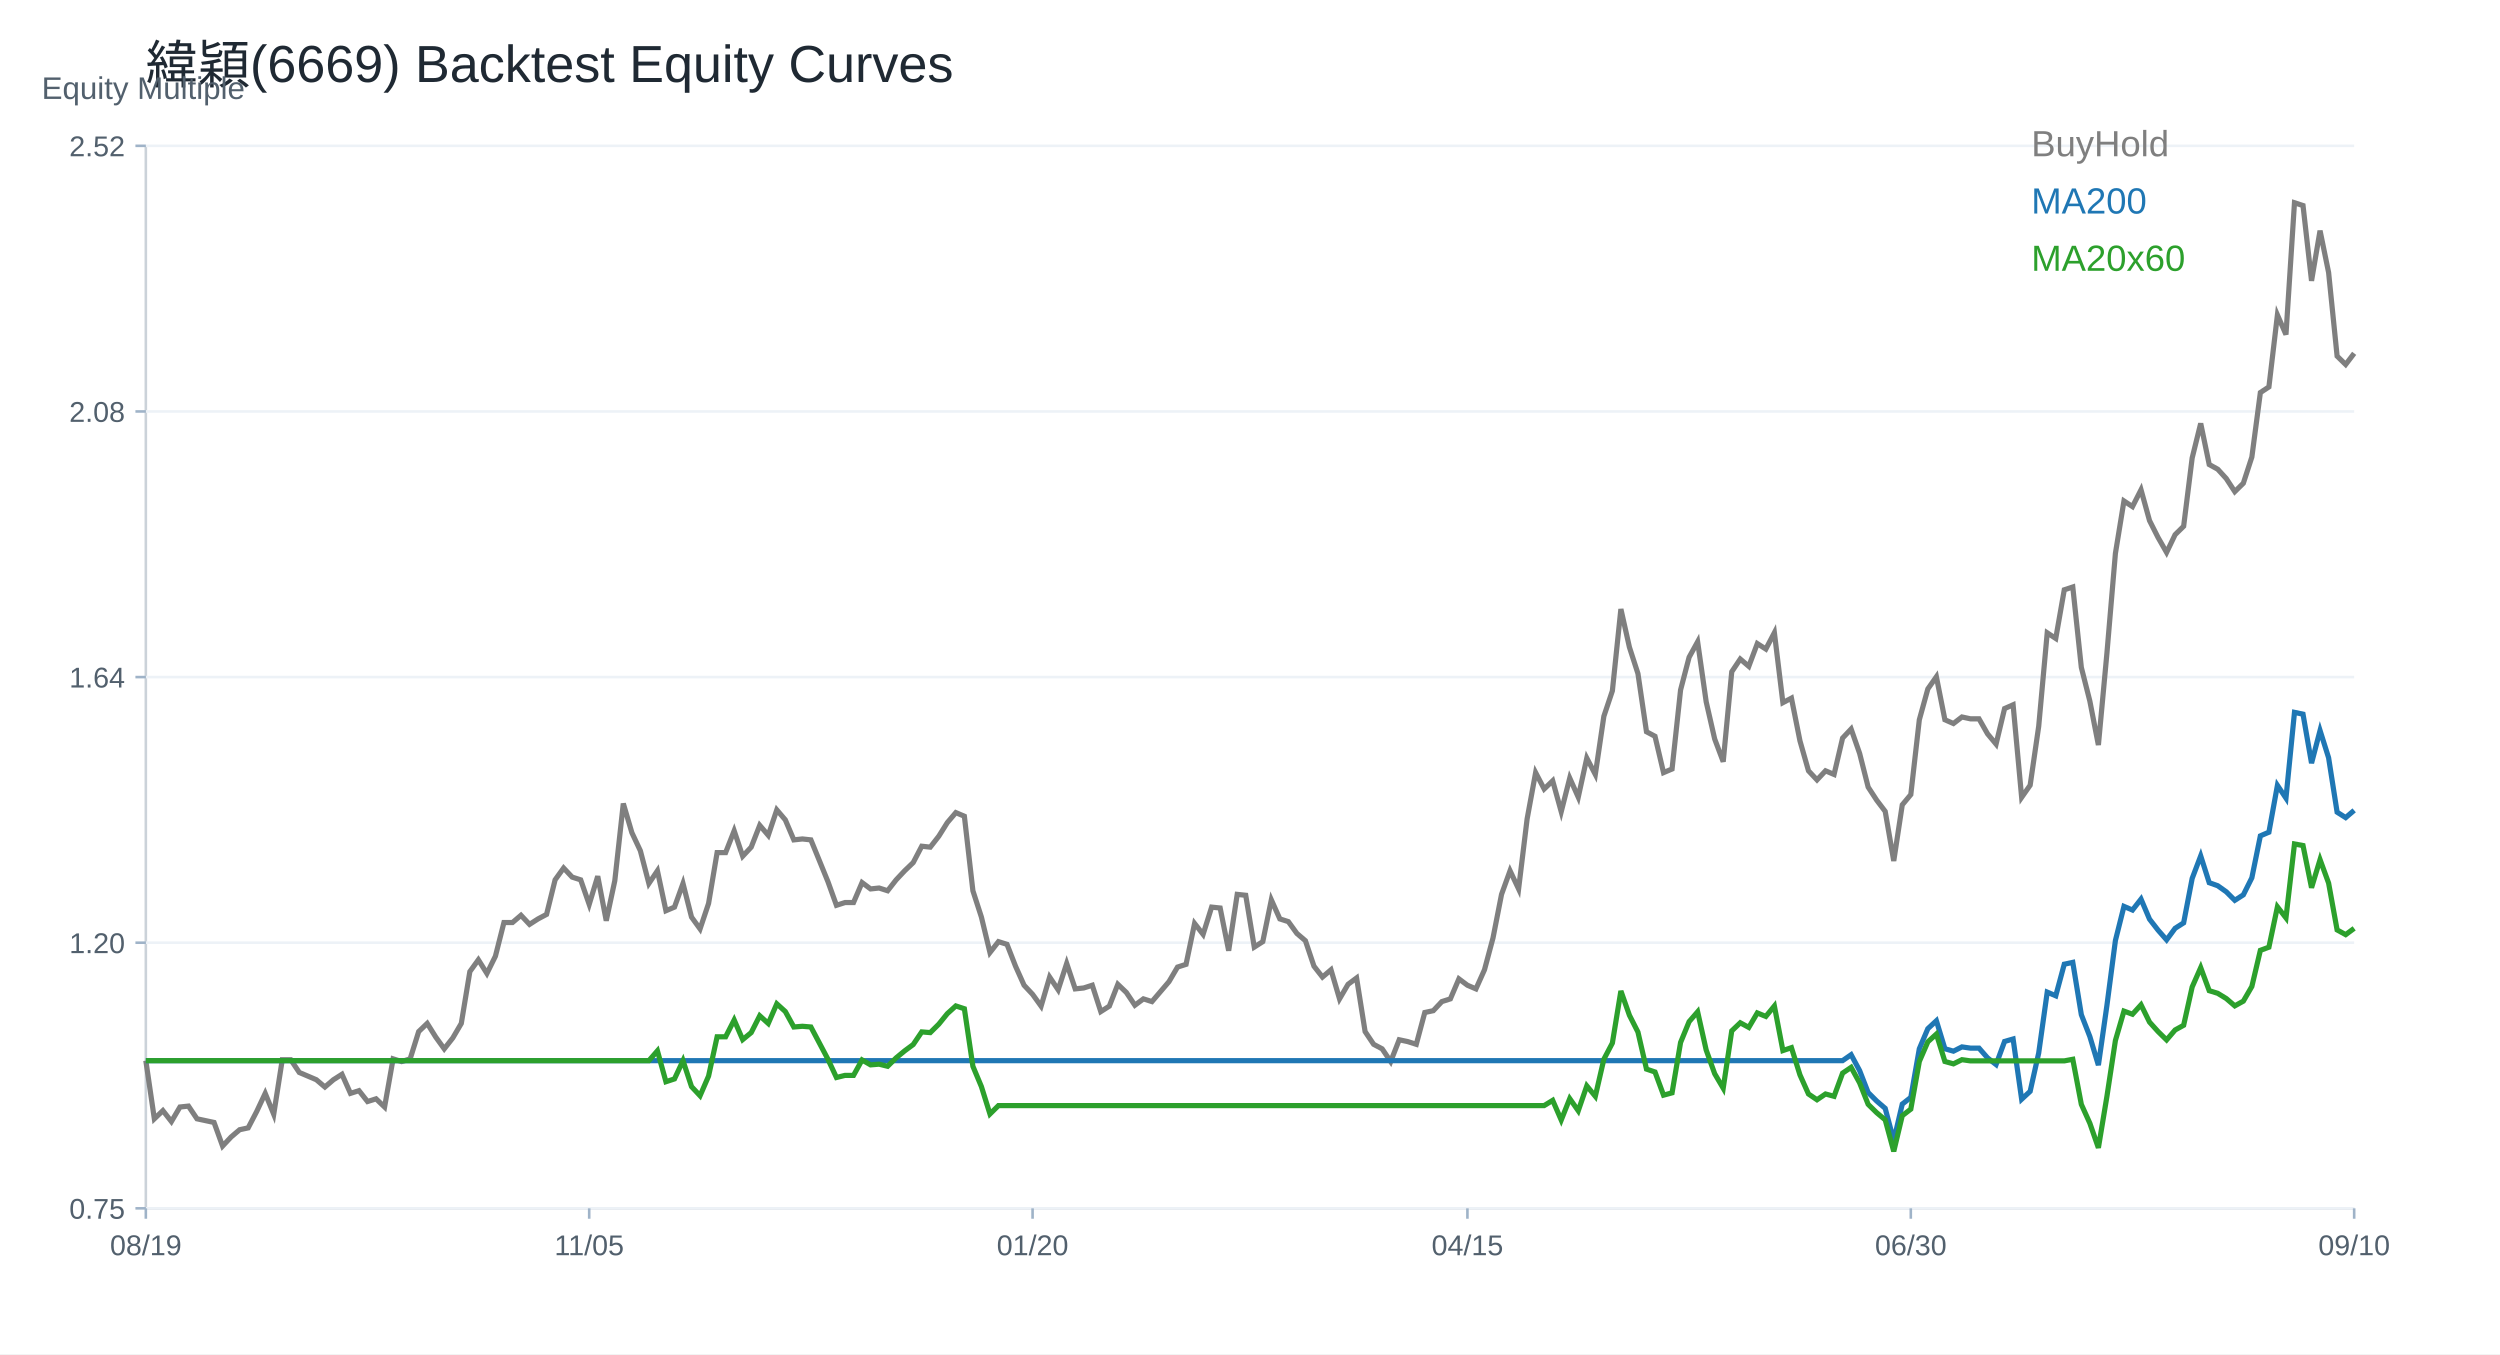
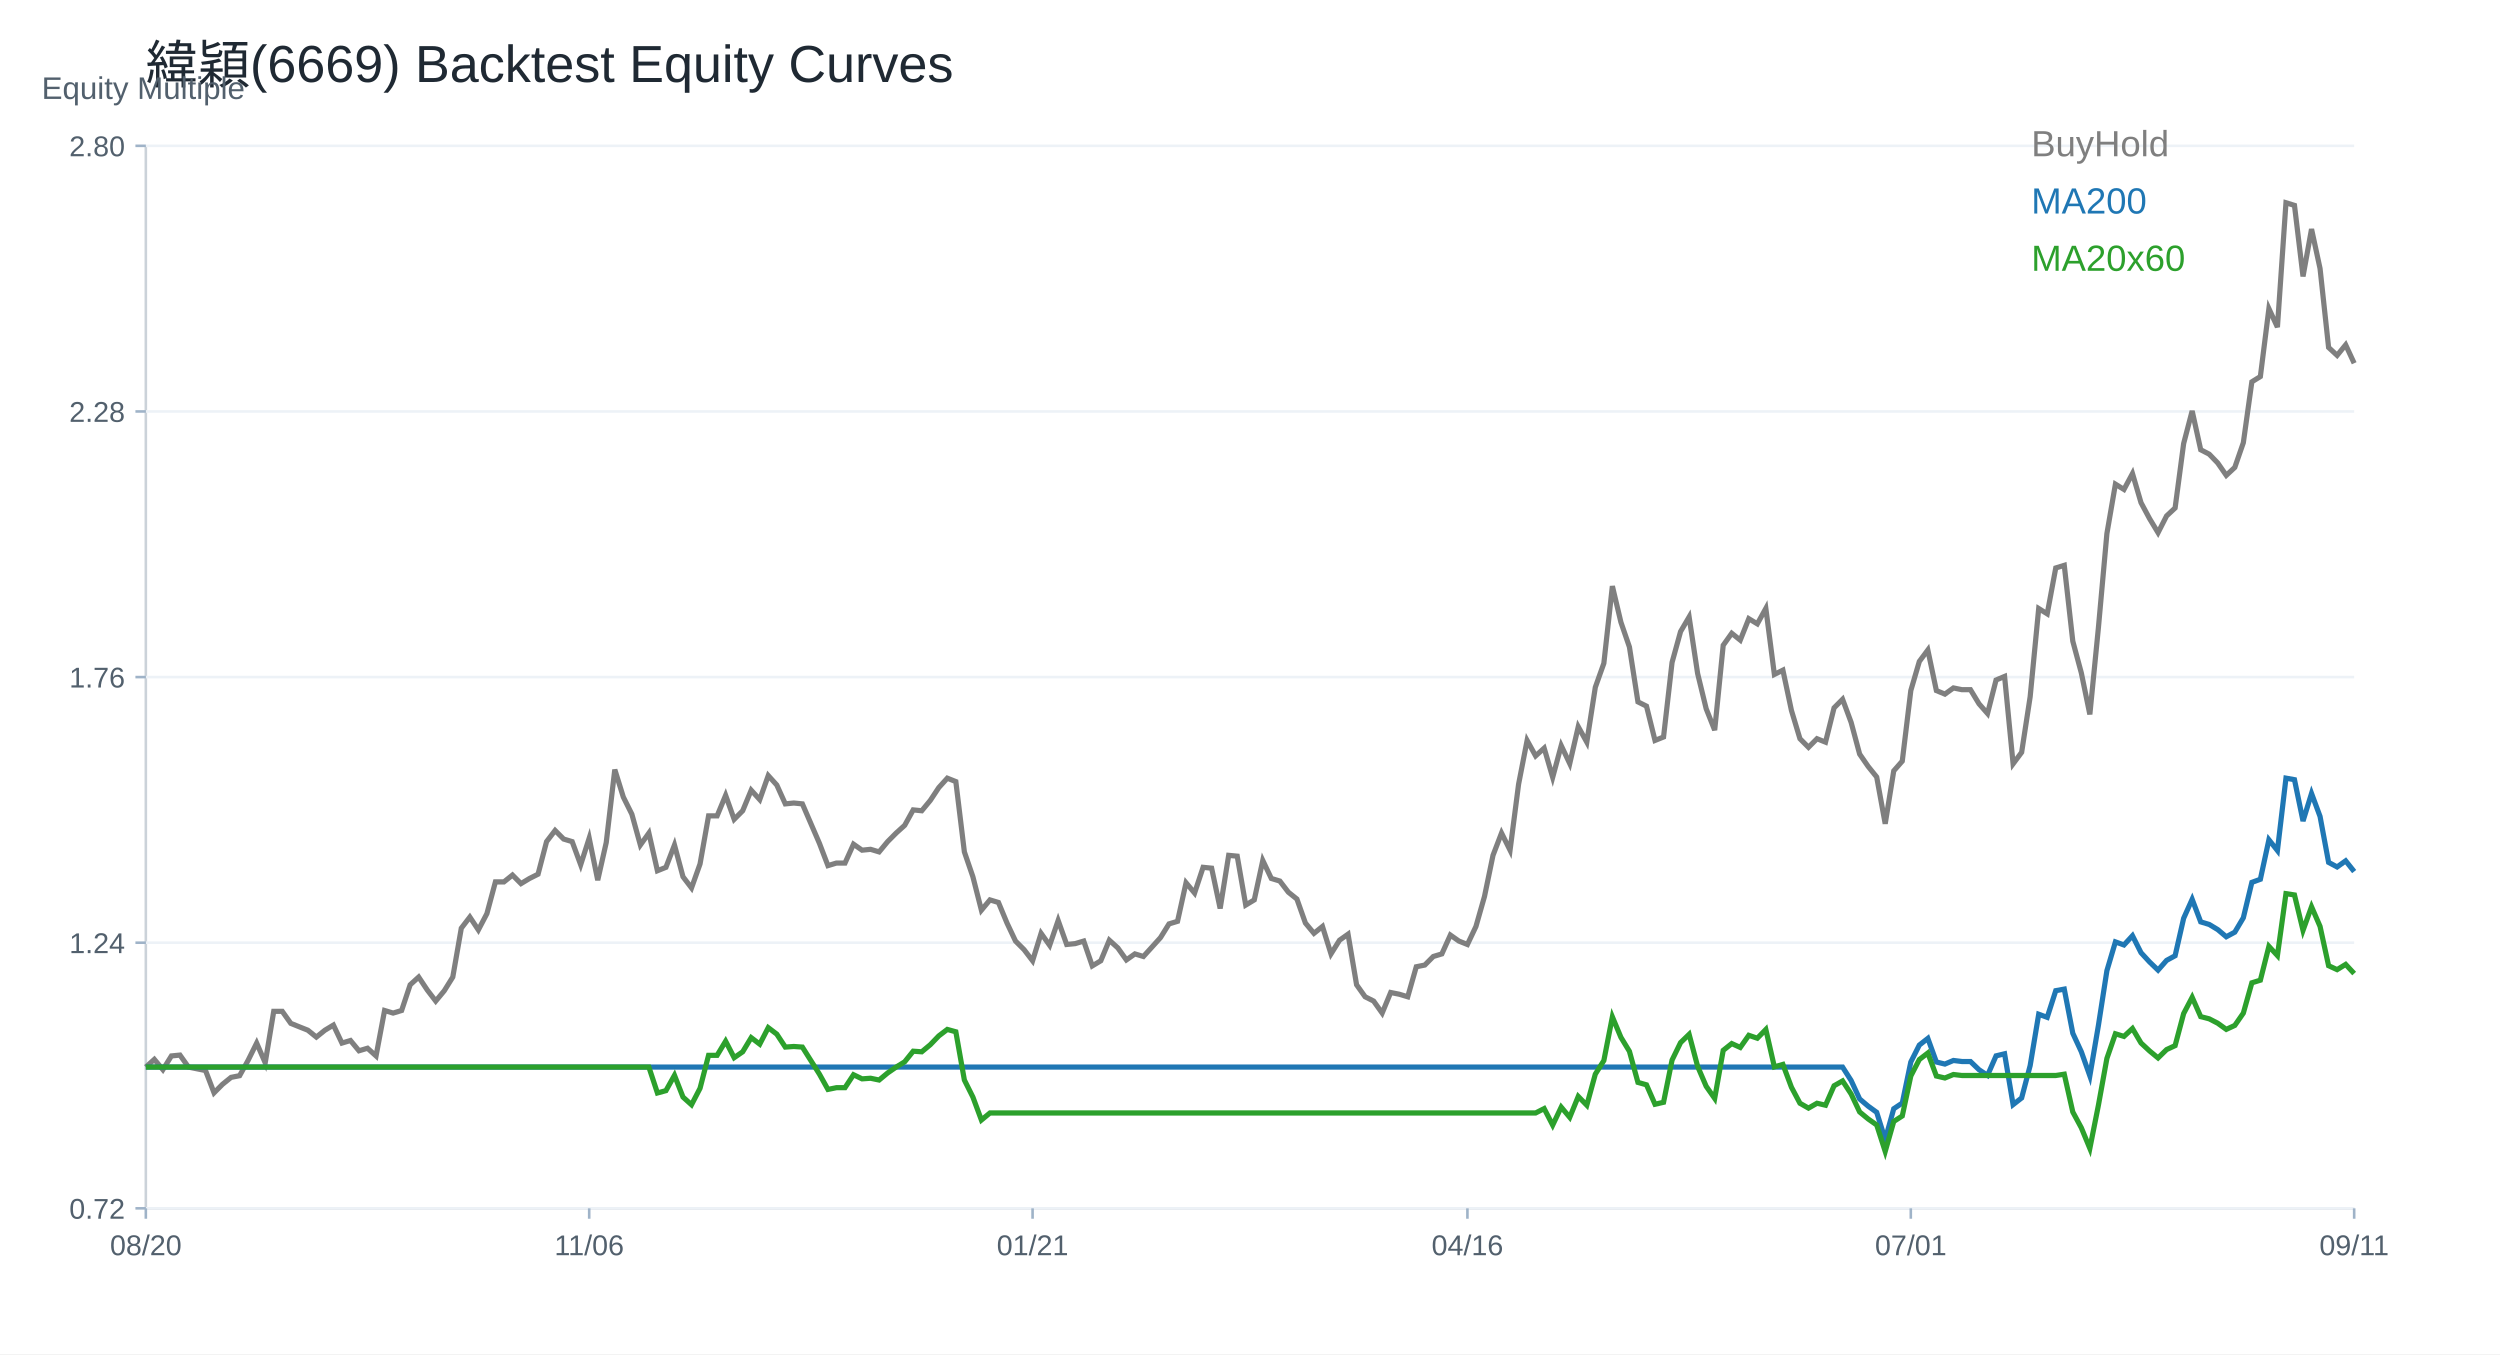
<svg xmlns="http://www.w3.org/2000/svg" width="960" height="520" viewBox="0 0 960 520">
  <rect width="100%" height="100%" fill="white" />
  <text x="56.00" y="32.00" font-size="20" font-family="Arial" fill="#1f2933" text-anchor="start">緯穎(6669) Backtest Equity Curves</text>
  <line x1="56" y1="464" x2="904" y2="464" stroke="#cbd2d9" />
  <line x1="56" y1="56" x2="56" y2="464" stroke="#cbd2d9" />
  <text x="16.00" y="38.00" font-size="12" font-family="Arial" fill="#52606d" text-anchor="start">Equity Multiple</text>
  <line x1="56" y1="464.00" x2="904" y2="464.00" stroke="#edf2f7" />
  <line x1="52" y1="464.00" x2="56" y2="464.00" stroke="#9fb3c8" />
-   <text x="48.00" y="468.00" font-size="11" font-family="Arial" fill="#52606d" text-anchor="end">0.75</text>
+   <text x="48.00" y="468.00" font-size="11" font-family="Arial" fill="#52606d" text-anchor="end">0.72</text>
  <line x1="56" y1="362.00" x2="904" y2="362.00" stroke="#edf2f7" />
  <line x1="52" y1="362.00" x2="56" y2="362.00" stroke="#9fb3c8" />
-   <text x="48.00" y="366.00" font-size="11" font-family="Arial" fill="#52606d" text-anchor="end">1.20</text>
+   <text x="48.00" y="366.00" font-size="11" font-family="Arial" fill="#52606d" text-anchor="end">1.24</text>
  <line x1="56" y1="260.00" x2="904" y2="260.00" stroke="#edf2f7" />
  <line x1="52" y1="260.00" x2="56" y2="260.00" stroke="#9fb3c8" />
-   <text x="48.00" y="264.00" font-size="11" font-family="Arial" fill="#52606d" text-anchor="end">1.64</text>
+   <text x="48.00" y="264.00" font-size="11" font-family="Arial" fill="#52606d" text-anchor="end">1.76</text>
  <line x1="56" y1="158.00" x2="904" y2="158.00" stroke="#edf2f7" />
  <line x1="52" y1="158.00" x2="56" y2="158.00" stroke="#9fb3c8" />
-   <text x="48.00" y="162.00" font-size="11" font-family="Arial" fill="#52606d" text-anchor="end">2.08</text>
+   <text x="48.00" y="162.00" font-size="11" font-family="Arial" fill="#52606d" text-anchor="end">2.28</text>
  <line x1="56" y1="56.00" x2="904" y2="56.00" stroke="#edf2f7" />
  <line x1="52" y1="56.00" x2="56" y2="56.00" stroke="#9fb3c8" />
-   <text x="48.00" y="60.00" font-size="11" font-family="Arial" fill="#52606d" text-anchor="end">2.52</text>
+   <text x="48.00" y="60.00" font-size="11" font-family="Arial" fill="#52606d" text-anchor="end">2.80</text>
  <line x1="56.00" y1="464" x2="56.00" y2="468" stroke="#9fb3c8" />
-   <text x="56.00" y="482.00" font-size="11" font-family="Arial" fill="#52606d" text-anchor="middle">08/19</text>
+   <text x="56.00" y="482.00" font-size="11" font-family="Arial" fill="#52606d" text-anchor="middle">08/20</text>
  <line x1="226.25" y1="464" x2="226.25" y2="468" stroke="#9fb3c8" />
-   <text x="226.25" y="482.00" font-size="11" font-family="Arial" fill="#52606d" text-anchor="middle">11/05</text>
+   <text x="226.25" y="482.00" font-size="11" font-family="Arial" fill="#52606d" text-anchor="middle">11/06</text>
  <line x1="396.51" y1="464" x2="396.51" y2="468" stroke="#9fb3c8" />
-   <text x="396.51" y="482.00" font-size="11" font-family="Arial" fill="#52606d" text-anchor="middle">01/20</text>
+   <text x="396.51" y="482.00" font-size="11" font-family="Arial" fill="#52606d" text-anchor="middle">01/21</text>
  <line x1="563.49" y1="464" x2="563.49" y2="468" stroke="#9fb3c8" />
-   <text x="563.49" y="482.00" font-size="11" font-family="Arial" fill="#52606d" text-anchor="middle">04/15</text>
+   <text x="563.49" y="482.00" font-size="11" font-family="Arial" fill="#52606d" text-anchor="middle">04/16</text>
  <line x1="733.75" y1="464" x2="733.75" y2="468" stroke="#9fb3c8" />
-   <text x="733.75" y="482.00" font-size="11" font-family="Arial" fill="#52606d" text-anchor="middle">06/30</text>
+   <text x="733.75" y="482.00" font-size="11" font-family="Arial" fill="#52606d" text-anchor="middle">07/01</text>
  <line x1="904.00" y1="464" x2="904.00" y2="468" stroke="#9fb3c8" />
-   <text x="904.00" y="482.00" font-size="11" font-family="Arial" fill="#52606d" text-anchor="middle">09/10</text>
-   <polyline fill="none" stroke="#7f7f7f" stroke-width="2" points="56.00,407.29 59.27,429.62 62.55,426.48 65.82,430.67 69.10,425.09 72.37,424.74 75.64,429.62 78.92,430.32 82.19,431.02 85.47,440.09 88.74,436.60 92.02,433.81 95.29,433.11 98.56,426.83 101.84,419.85 105.11,427.88 108.39,406.94 111.66,406.94 114.93,411.83 118.21,413.22 121.48,414.62 124.76,417.41 128.03,414.62 131.31,412.53 134.58,419.85 137.85,418.81 141.13,422.99 144.40,421.95 147.68,425.09 150.95,406.60 154.22,407.64 157.50,406.60 160.77,396.13 164.05,392.99 167.32,398.22 170.59,402.76 173.87,398.57 177.14,392.99 180.42,373.10 183.69,368.56 186.97,373.80 190.24,367.17 193.51,354.26 196.79,354.26 200.06,351.47 203.34,354.96 206.61,352.86 209.88,351.12 213.16,337.86 216.43,333.32 219.71,336.81 222.98,337.86 226.25,347.28 229.53,336.46 232.80,353.56 236.08,338.21 239.35,308.55 242.63,319.72 245.90,326.69 249.17,339.26 252.45,334.37 255.72,349.72 259.00,348.33 262.27,339.26 265.54,352.16 268.82,356.70 272.09,346.93 275.37,327.39 278.64,327.39 281.92,319.02 285.19,328.79 288.46,325.30 291.74,316.92 295.01,320.76 298.29,310.99 301.56,314.83 304.83,322.51 308.11,322.16 311.38,322.51 314.66,330.53 317.93,338.56 321.20,347.63 324.48,346.58 327.75,346.58 331.03,338.91 334.30,341.35 337.58,341.00 340.85,342.05 344.12,337.86 347.40,334.37 350.67,331.23 353.95,324.95 357.22,325.30 360.49,321.11 363.77,315.88 367.04,312.04 370.32,313.44 373.59,342.05 376.86,352.16 380.14,365.77 383.41,361.59 386.69,362.63 389.96,371.01 393.24,378.33 396.51,381.82 399.78,386.36 403.06,375.19 406.33,380.08 409.61,369.96 412.88,379.73 416.15,379.38 419.43,378.33 422.70,388.45 425.98,386.36 429.25,377.98 432.53,381.12 435.80,386.01 439.07,383.57 442.35,384.61 445.62,380.78 448.90,376.94 452.17,371.36 455.44,370.31 458.72,354.61 461.99,358.79 465.27,348.33 468.54,348.68 471.81,365.07 475.09,343.44 478.36,343.79 481.64,363.68 484.91,361.59 488.19,345.54 491.46,352.86 494.73,353.91 498.01,358.45 501.28,361.24 504.56,371.01 507.83,375.19 511.10,372.40 514.38,383.57 517.65,377.98 520.93,375.54 524.20,396.13 527.47,401.01 530.75,402.76 534.02,407.64 537.30,399.27 540.57,399.97 543.85,401.01 547.12,388.80 550.39,388.10 553.67,384.61 556.94,383.57 560.22,375.89 563.49,378.33 566.76,379.73 570.04,372.40 573.31,360.19 576.59,343.44 579.86,334.37 583.14,341.35 586.41,314.48 589.68,296.69 592.96,302.97 596.23,299.83 599.51,311.69 602.78,298.78 606.05,306.11 609.33,291.11 612.60,297.39 615.88,275.06 619.15,265.29 622.42,233.88 625.70,248.54 628.97,258.66 632.25,280.99 635.52,282.73 638.80,296.69 642.07,295.29 645.34,264.94 648.62,252.38 651.89,246.44 655.17,269.47 658.44,283.78 661.71,292.50 664.99,257.96 668.26,253.07 671.54,255.87 674.81,247.14 678.08,249.24 681.36,242.96 684.63,269.82 687.91,268.08 691.18,284.48 694.46,295.99 697.73,299.48 701.00,295.99 704.28,297.39 707.55,283.43 710.83,279.94 714.10,289.32 717.37,302.24 720.65,307.27 723.92,311.58 727.20,330.61 730.47,309.06 733.75,305.12 737.02,276.39 740.29,264.55 743.57,259.88 746.84,276.39 750.12,277.83 753.39,275.32 756.66,276.03 759.94,276.03 763.21,281.78 766.49,285.73 769.76,272.09 773.03,270.65 776.31,306.19 779.58,301.52 782.86,278.91 786.13,243.01 789.41,245.16 792.68,226.49 795.95,225.41 799.23,256.29 802.50,269.21 805.78,286.09 809.05,250.90 812.32,212.49 815.60,192.38 818.87,194.54 822.15,188.08 825.42,199.92 828.69,206.39 831.97,212.13 835.24,205.31 838.52,202.08 841.79,175.87 845.07,162.59 848.34,178.38 851.61,180.18 854.89,183.77 858.16,188.79 861.44,185.56 864.71,175.51 867.98,150.74 871.26,148.58 874.53,120.94 877.81,128.48 881.08,77.86 884.36,78.93 887.63,107.84 890.90,88.57 894.18,104.63 897.45,136.75 900.73,139.97 904.00,135.68" />
+   <text x="904.00" y="482.00" font-size="11" font-family="Arial" fill="#52606d" text-anchor="middle">09/11</text>
+   <polyline fill="none" stroke="#7f7f7f" stroke-width="2" points="56.00,409.76 59.27,406.80 62.55,410.75 65.82,405.48 69.10,405.15 72.37,409.76 75.64,410.42 78.92,411.08 82.19,419.64 85.47,416.34 88.74,413.71 92.02,413.05 95.29,407.13 98.56,400.54 101.84,408.11 105.11,388.36 108.39,388.36 111.66,392.97 114.93,394.29 118.21,395.60 121.48,398.24 124.76,395.60 128.03,393.63 131.31,400.54 134.58,399.55 137.85,403.50 141.13,402.52 144.40,405.48 147.68,388.03 150.95,389.02 154.22,388.03 157.50,378.16 160.77,375.19 164.05,380.13 167.32,384.41 170.59,380.46 173.87,375.19 177.14,356.43 180.42,352.15 183.69,357.09 186.97,350.83 190.24,338.65 193.51,338.65 196.79,336.02 200.06,339.31 203.34,337.33 206.61,335.69 209.88,323.18 213.16,318.90 216.43,322.19 219.71,323.18 222.98,332.07 226.25,321.86 229.53,337.99 232.80,323.51 236.08,295.52 239.35,306.06 242.63,312.64 245.90,324.49 249.17,319.89 252.45,334.37 255.72,333.05 259.00,324.49 262.27,336.68 265.54,340.96 268.82,331.74 272.09,313.30 275.37,313.30 278.64,305.40 281.92,314.62 285.19,311.33 288.46,303.43 291.74,307.05 295.01,297.83 298.29,301.45 301.56,308.69 304.83,308.36 308.11,308.69 311.38,316.26 314.66,323.84 317.93,332.40 321.20,331.41 324.48,331.41 327.75,324.17 331.03,326.47 334.30,326.14 337.58,327.13 340.85,323.18 344.12,319.89 347.40,316.92 350.67,311.00 353.95,311.33 357.22,307.38 360.49,302.44 363.77,298.82 367.04,300.13 370.32,327.13 373.59,336.68 376.86,349.51 380.14,345.56 383.41,346.55 386.69,354.45 389.96,361.37 393.24,364.66 396.51,368.94 399.78,358.40 403.06,363.01 406.33,353.47 409.61,362.68 412.88,362.35 416.15,361.37 419.43,370.91 422.70,368.94 425.98,361.04 429.25,364.00 432.53,368.61 435.80,366.30 439.07,367.29 442.35,363.67 445.62,360.05 448.90,354.78 452.17,353.79 455.44,338.98 458.72,342.93 461.99,333.05 465.27,333.38 468.54,348.86 471.81,328.45 475.09,328.77 478.36,347.54 481.64,345.56 484.91,330.42 488.19,337.33 491.46,338.32 494.73,342.60 498.01,345.23 501.28,354.45 504.56,358.40 507.83,355.77 511.10,366.30 514.38,361.04 517.65,358.73 520.93,378.16 524.20,382.76 527.47,384.41 530.75,389.02 534.02,381.12 537.30,381.78 540.57,382.76 543.85,371.24 547.12,370.58 550.39,367.29 553.67,366.30 556.94,359.06 560.22,361.37 563.49,362.68 566.76,355.77 570.04,344.25 573.31,328.45 576.59,319.89 579.86,326.47 583.14,301.12 586.41,284.33 589.68,290.26 592.96,287.29 596.23,298.49 599.51,286.31 602.78,293.22 606.05,279.06 609.33,284.99 612.60,263.92 615.88,254.70 619.15,225.07 622.42,238.90 625.70,248.45 628.97,269.52 632.25,271.16 635.52,284.33 638.80,283.01 642.07,254.37 645.34,242.52 648.62,236.92 651.89,258.65 655.17,272.15 658.44,280.38 661.71,247.79 664.99,243.18 668.26,245.81 671.54,237.58 674.81,239.56 678.08,233.63 681.36,258.98 684.63,257.34 687.91,272.81 691.18,283.67 694.46,286.96 697.73,283.67 701.00,284.99 704.28,271.82 707.55,268.53 710.83,277.38 714.10,289.57 717.37,294.31 720.65,298.38 723.92,316.33 727.20,296.01 730.47,292.28 733.75,265.18 737.02,254.00 740.29,249.60 743.57,265.18 746.84,266.54 750.12,264.17 753.39,264.84 756.66,264.84 759.94,270.26 763.21,273.99 766.49,261.12 769.76,259.76 773.03,293.30 776.31,288.89 779.58,267.55 782.86,233.68 786.13,235.71 789.41,218.10 792.68,217.08 795.95,246.21 799.23,258.41 802.50,274.33 805.78,241.13 809.05,204.89 812.32,185.92 815.60,187.95 818.87,181.85 822.15,193.03 825.42,199.13 828.69,204.55 831.97,198.11 835.24,195.06 838.52,170.33 841.79,157.80 845.07,172.71 848.34,174.40 851.61,177.79 854.89,182.53 858.16,179.48 861.44,170.00 864.71,146.62 867.98,144.59 871.26,118.51 874.53,125.62 877.81,77.86 881.08,78.87 884.36,106.15 887.63,87.96 890.90,103.12 894.18,133.43 897.45,136.46 900.73,132.42 904.00,139.49" />
  <text x="780.00" y="60.00" font-size="14" font-family="Arial" fill="#7f7f7f" text-anchor="start">BuyHold</text>
-   <polyline fill="none" stroke="#1f77b4" stroke-width="2" points="56.00,407.29 59.27,407.29 62.55,407.29 65.82,407.29 69.10,407.29 72.37,407.29 75.64,407.29 78.92,407.29 82.19,407.29 85.47,407.29 88.74,407.29 92.02,407.29 95.29,407.29 98.56,407.29 101.84,407.29 105.11,407.29 108.39,407.29 111.66,407.29 114.93,407.29 118.21,407.29 121.48,407.29 124.76,407.29 128.03,407.29 131.31,407.29 134.58,407.29 137.85,407.29 141.13,407.29 144.40,407.29 147.68,407.29 150.95,407.29 154.22,407.29 157.50,407.29 160.77,407.29 164.05,407.29 167.32,407.29 170.59,407.29 173.87,407.29 177.14,407.29 180.42,407.29 183.69,407.29 186.97,407.29 190.24,407.29 193.51,407.29 196.79,407.29 200.06,407.29 203.34,407.29 206.61,407.29 209.88,407.29 213.16,407.29 216.43,407.29 219.71,407.29 222.98,407.29 226.25,407.29 229.53,407.29 232.80,407.29 236.08,407.29 239.35,407.29 242.63,407.29 245.90,407.29 249.17,407.29 252.45,407.29 255.72,407.29 259.00,407.29 262.27,407.29 265.54,407.29 268.82,407.29 272.09,407.29 275.37,407.29 278.64,407.29 281.92,407.29 285.19,407.29 288.46,407.29 291.74,407.29 295.01,407.29 298.29,407.29 301.56,407.29 304.83,407.29 308.11,407.29 311.38,407.29 314.66,407.29 317.93,407.29 321.20,407.29 324.48,407.29 327.75,407.29 331.03,407.29 334.30,407.29 337.58,407.29 340.85,407.29 344.12,407.29 347.40,407.29 350.67,407.29 353.95,407.29 357.22,407.29 360.49,407.29 363.77,407.29 367.04,407.29 370.32,407.29 373.59,407.29 376.86,407.29 380.14,407.29 383.41,407.29 386.69,407.29 389.96,407.29 393.24,407.29 396.51,407.29 399.78,407.29 403.06,407.29 406.33,407.29 409.61,407.29 412.88,407.29 416.15,407.29 419.43,407.29 422.70,407.29 425.98,407.29 429.25,407.29 432.53,407.29 435.80,407.29 439.07,407.29 442.35,407.29 445.62,407.29 448.90,407.29 452.17,407.29 455.44,407.29 458.72,407.29 461.99,407.29 465.27,407.29 468.54,407.29 471.81,407.29 475.09,407.29 478.36,407.29 481.64,407.29 484.91,407.29 488.19,407.29 491.46,407.29 494.73,407.29 498.01,407.29 501.28,407.29 504.56,407.29 507.83,407.29 511.10,407.29 514.38,407.29 517.65,407.29 520.93,407.29 524.20,407.29 527.47,407.29 530.75,407.29 534.02,407.29 537.30,407.29 540.57,407.29 543.85,407.29 547.12,407.29 550.39,407.29 553.67,407.29 556.94,407.29 560.22,407.29 563.49,407.29 566.76,407.29 570.04,407.29 573.31,407.29 576.59,407.29 579.86,407.29 583.14,407.29 586.41,407.29 589.68,407.29 592.96,407.29 596.23,407.29 599.51,407.29 602.78,407.29 606.05,407.29 609.33,407.29 612.60,407.29 615.88,407.29 619.15,407.29 622.42,407.29 625.70,407.29 628.97,407.29 632.25,407.29 635.52,407.29 638.80,407.29 642.07,407.29 645.34,407.29 648.62,407.29 651.89,407.29 655.17,407.29 658.44,407.29 661.71,407.29 664.99,407.29 668.26,407.29 671.54,407.29 674.81,407.29 678.08,407.29 681.36,407.29 684.63,407.29 687.91,407.29 691.18,407.29 694.46,407.29 697.73,407.29 701.00,407.29 704.28,407.29 707.55,407.29 710.83,405.02 714.10,411.12 717.37,419.53 720.65,422.80 723.92,425.61 727.20,437.99 730.47,423.97 733.75,421.40 737.02,402.72 740.29,395.01 743.57,391.97 746.84,402.72 750.12,403.65 753.39,402.01 756.66,402.48 759.94,402.48 763.21,406.22 766.49,408.79 769.76,399.91 773.03,398.98 776.31,422.10 779.58,419.07 782.86,404.35 786.13,380.99 789.41,382.39 792.68,370.25 795.95,369.55 799.23,389.64 802.50,398.04 805.78,409.02 809.05,386.13 812.32,361.14 815.60,348.06 818.87,349.46 822.15,345.26 825.42,352.96 828.69,357.17 831.97,360.91 835.24,356.47 838.52,354.37 841.79,337.32 845.07,328.67 848.34,338.95 851.61,340.12 854.89,342.45 858.16,345.72 861.44,343.62 864.71,337.08 867.98,320.97 871.26,319.56 874.53,301.58 877.81,306.48 881.08,273.55 884.36,274.25 887.63,293.06 890.90,280.52 894.18,290.97 897.45,311.87 900.73,313.96 904.00,311.17" />
+   <polyline fill="none" stroke="#1f77b4" stroke-width="2" points="56.00,409.76 59.27,409.76 62.55,409.76 65.82,409.76 69.10,409.76 72.37,409.76 75.64,409.76 78.92,409.76 82.19,409.76 85.47,409.76 88.74,409.76 92.02,409.76 95.29,409.76 98.56,409.76 101.84,409.76 105.11,409.76 108.39,409.76 111.66,409.76 114.93,409.76 118.21,409.76 121.48,409.76 124.76,409.76 128.03,409.76 131.31,409.76 134.58,409.76 137.85,409.76 141.13,409.76 144.40,409.76 147.68,409.76 150.95,409.76 154.22,409.76 157.50,409.76 160.77,409.76 164.05,409.76 167.32,409.76 170.59,409.76 173.87,409.76 177.14,409.76 180.42,409.76 183.69,409.76 186.97,409.76 190.24,409.76 193.51,409.76 196.79,409.76 200.06,409.76 203.34,409.76 206.61,409.76 209.88,409.76 213.16,409.76 216.43,409.76 219.71,409.76 222.98,409.76 226.25,409.76 229.53,409.76 232.80,409.76 236.08,409.76 239.35,409.76 242.63,409.76 245.90,409.76 249.17,409.76 252.45,409.76 255.72,409.76 259.00,409.76 262.27,409.76 265.54,409.76 268.82,409.76 272.09,409.76 275.37,409.76 278.64,409.76 281.92,409.76 285.19,409.76 288.46,409.76 291.74,409.76 295.01,409.76 298.29,409.76 301.56,409.76 304.83,409.76 308.11,409.76 311.38,409.76 314.66,409.76 317.93,409.76 321.20,409.76 324.48,409.76 327.75,409.76 331.03,409.76 334.30,409.76 337.58,409.76 340.85,409.76 344.12,409.76 347.40,409.76 350.67,409.76 353.95,409.76 357.22,409.76 360.49,409.76 363.77,409.76 367.04,409.76 370.32,409.76 373.59,409.76 376.86,409.76 380.14,409.76 383.41,409.76 386.69,409.76 389.96,409.76 393.24,409.76 396.51,409.76 399.78,409.76 403.06,409.76 406.33,409.76 409.61,409.76 412.88,409.76 416.15,409.76 419.43,409.76 422.70,409.76 425.98,409.76 429.25,409.76 432.53,409.76 435.80,409.76 439.07,409.76 442.35,409.76 445.62,409.76 448.90,409.76 452.17,409.76 455.44,409.76 458.72,409.76 461.99,409.76 465.27,409.76 468.54,409.76 471.81,409.76 475.09,409.76 478.36,409.76 481.64,409.76 484.91,409.76 488.19,409.76 491.46,409.76 494.73,409.76 498.01,409.76 501.28,409.76 504.56,409.76 507.83,409.76 511.10,409.76 514.38,409.76 517.65,409.76 520.93,409.76 524.20,409.76 527.47,409.76 530.75,409.76 534.02,409.76 537.30,409.76 540.57,409.76 543.85,409.76 547.12,409.76 550.39,409.76 553.67,409.76 556.94,409.76 560.22,409.76 563.49,409.76 566.76,409.76 570.04,409.76 573.31,409.76 576.59,409.76 579.86,409.76 583.14,409.76 586.41,409.76 589.68,409.76 592.96,409.76 596.23,409.76 599.51,409.76 602.78,409.76 606.05,409.76 609.33,409.76 612.60,409.76 615.88,409.76 619.15,409.76 622.42,409.76 625.70,409.76 628.97,409.76 632.25,409.76 635.52,409.76 638.80,409.76 642.07,409.76 645.34,409.76 648.62,409.76 651.89,409.76 655.17,409.76 658.44,409.76 661.71,409.76 664.99,409.76 668.26,409.76 671.54,409.76 674.81,409.76 678.08,409.76 681.36,409.76 684.63,409.76 687.91,409.76 691.18,409.76 694.46,409.76 697.73,409.76 701.00,409.76 704.28,409.76 707.55,409.76 710.83,414.91 714.10,422.00 717.37,424.76 720.65,427.13 723.92,437.58 727.20,425.75 730.47,423.58 733.75,407.81 737.02,401.31 740.29,398.75 743.57,407.81 746.84,408.60 750.12,407.22 753.39,407.62 756.66,407.62 759.94,410.77 763.21,412.94 766.49,405.45 769.76,404.66 773.03,424.17 776.31,421.61 779.58,409.19 782.86,389.48 786.13,390.66 789.41,380.42 792.68,379.82 795.95,396.77 799.23,403.87 802.50,413.13 805.78,393.82 809.05,372.73 812.32,361.69 815.60,362.87 818.87,359.32 822.15,365.83 825.42,369.38 828.69,372.53 831.97,368.79 835.24,367.01 838.52,352.62 841.79,345.33 845.07,354.00 848.34,354.99 851.61,356.96 854.89,359.72 858.16,357.95 861.44,352.43 864.71,338.83 867.98,337.64 871.26,322.47 874.53,326.61 877.81,298.81 881.08,299.40 884.36,315.28 887.63,304.69 890.90,313.51 894.18,331.15 897.45,332.91 900.73,330.56 904.00,334.68" />
  <text x="780.00" y="82.00" font-size="14" font-family="Arial" fill="#1f77b4" text-anchor="start">MA200</text>
-   <polyline fill="none" stroke="#2ca02c" stroke-width="2" points="56.00,407.29 59.27,407.29 62.55,407.29 65.82,407.29 69.10,407.29 72.37,407.29 75.64,407.29 78.92,407.29 82.19,407.29 85.47,407.29 88.74,407.29 92.02,407.29 95.29,407.29 98.56,407.29 101.84,407.29 105.11,407.29 108.39,407.29 111.66,407.29 114.93,407.29 118.21,407.29 121.48,407.29 124.76,407.29 128.03,407.29 131.31,407.29 134.58,407.29 137.85,407.29 141.13,407.29 144.40,407.29 147.68,407.29 150.95,407.29 154.22,407.29 157.50,407.29 160.77,407.29 164.05,407.29 167.32,407.29 170.59,407.29 173.87,407.29 177.14,407.29 180.42,407.29 183.69,407.29 186.97,407.29 190.24,407.29 193.51,407.29 196.79,407.29 200.06,407.29 203.34,407.29 206.61,407.29 209.88,407.29 213.16,407.29 216.43,407.29 219.71,407.29 222.98,407.29 226.25,407.29 229.53,407.29 232.80,407.29 236.08,407.29 239.35,407.29 242.63,407.29 245.90,407.29 249.17,407.29 252.45,403.52 255.72,415.38 259.00,414.30 262.27,407.29 265.54,417.26 268.82,420.76 272.09,413.22 275.37,398.13 278.64,398.13 281.92,391.67 285.19,399.21 288.46,396.52 291.74,390.05 295.01,393.01 298.29,385.47 301.56,388.43 304.83,394.36 308.11,394.09 311.38,394.36 314.66,400.56 317.93,406.75 321.20,413.76 324.48,412.95 327.75,412.95 331.03,407.02 334.30,408.91 337.58,408.64 340.85,409.45 344.12,406.22 347.40,403.52 350.67,401.10 353.95,396.25 357.22,396.52 360.49,393.28 363.77,389.24 367.04,386.28 370.32,387.36 373.59,409.45 376.86,417.26 380.14,427.77 383.41,424.54 386.69,424.54 389.96,424.54 393.24,424.54 396.51,424.54 399.78,424.54 403.06,424.54 406.33,424.54 409.61,424.54 412.88,424.54 416.15,424.54 419.43,424.54 422.70,424.54 425.98,424.54 429.25,424.54 432.53,424.54 435.80,424.54 439.07,424.54 442.35,424.54 445.62,424.54 448.90,424.54 452.17,424.54 455.44,424.54 458.72,424.54 461.99,424.54 465.27,424.54 468.54,424.54 471.81,424.54 475.09,424.54 478.36,424.54 481.64,424.54 484.91,424.54 488.19,424.54 491.46,424.54 494.73,424.54 498.01,424.54 501.28,424.54 504.56,424.54 507.83,424.54 511.10,424.54 514.38,424.54 517.65,424.54 520.93,424.54 524.20,424.54 527.47,424.54 530.75,424.54 534.02,424.54 537.30,424.54 540.57,424.54 543.85,424.54 547.12,424.54 550.39,424.54 553.67,424.54 556.94,424.54 560.22,424.54 563.49,424.54 566.76,424.54 570.04,424.54 573.31,424.54 576.59,424.54 579.86,424.54 583.14,424.54 586.41,424.54 589.68,424.54 592.96,424.54 596.23,422.54 599.51,430.09 602.78,421.87 606.05,426.54 609.33,416.98 612.60,420.98 615.88,406.75 619.15,400.53 622.42,380.53 625.70,389.86 628.97,396.31 632.25,410.53 635.52,411.64 638.80,420.54 642.07,419.65 645.34,400.31 648.62,392.31 651.89,388.53 655.17,403.20 658.44,412.31 661.71,417.87 664.99,395.86 668.26,392.75 671.54,394.53 674.81,388.97 678.08,390.31 681.36,386.30 684.63,403.42 687.91,402.31 691.18,412.76 694.46,420.09 697.73,422.31 701.00,420.09 704.28,420.98 707.55,412.09 710.83,409.87 714.10,415.84 717.37,424.07 720.65,427.28 723.92,430.02 727.20,442.14 730.47,428.42 733.75,425.90 737.02,407.61 740.29,400.06 743.57,397.09 746.84,407.61 750.12,408.52 753.39,406.92 756.66,407.38 759.94,407.38 763.21,407.38 766.49,407.38 769.76,407.38 773.03,407.38 776.31,407.38 779.58,407.38 782.86,407.38 786.13,407.38 789.41,407.38 792.68,407.38 795.95,406.77 799.23,424.08 802.50,431.32 805.78,440.77 809.05,421.06 812.32,399.53 815.60,388.27 818.87,389.47 822.15,385.85 825.42,392.49 828.69,396.11 831.97,399.33 835.24,395.51 838.52,393.70 841.79,379.01 845.07,371.57 848.34,380.42 851.61,381.43 854.89,383.44 858.16,386.25 861.44,384.44 864.71,378.81 867.98,364.93 871.26,363.72 874.53,348.23 877.81,352.46 881.08,324.09 884.36,324.69 887.63,340.89 890.90,330.09 894.18,339.09 897.45,357.09 900.73,358.90 904.00,356.49" />
+   <polyline fill="none" stroke="#2ca02c" stroke-width="2" points="56.00,409.76 59.27,409.76 62.55,409.76 65.82,409.76 69.10,409.76 72.37,409.76 75.64,409.76 78.92,409.76 82.19,409.76 85.47,409.76 88.74,409.76 92.02,409.76 95.29,409.76 98.56,409.76 101.84,409.76 105.11,409.76 108.39,409.76 111.66,409.76 114.93,409.76 118.21,409.76 121.48,409.76 124.76,409.76 128.03,409.76 131.31,409.76 134.58,409.76 137.85,409.76 141.13,409.76 144.40,409.76 147.68,409.76 150.95,409.76 154.22,409.76 157.50,409.76 160.77,409.76 164.05,409.76 167.32,409.76 170.59,409.76 173.87,409.76 177.14,409.76 180.42,409.76 183.69,409.76 186.97,409.76 190.24,409.76 193.51,409.76 196.79,409.76 200.06,409.76 203.34,409.76 206.61,409.76 209.88,409.76 213.16,409.76 216.43,409.76 219.71,409.76 222.98,409.76 226.25,409.76 229.53,409.76 232.80,409.76 236.08,409.76 239.35,409.76 242.63,409.76 245.90,409.76 249.17,409.76 252.45,419.70 255.72,418.80 259.00,412.92 262.27,421.28 265.54,424.22 268.82,417.89 272.09,405.24 275.37,405.24 278.64,399.82 281.92,406.15 285.19,403.89 288.46,398.46 291.74,400.95 295.01,394.62 298.29,397.11 301.56,402.08 304.83,401.85 308.11,402.08 311.38,407.27 314.66,412.47 317.93,418.34 321.20,417.67 324.48,417.67 327.75,412.70 331.03,414.28 334.30,414.05 337.58,414.73 340.85,412.02 344.12,409.76 347.40,407.73 350.67,403.66 353.95,403.89 357.22,401.18 360.49,397.79 363.77,395.30 367.04,396.21 370.32,414.73 373.59,421.28 376.86,430.09 380.14,427.38 383.41,427.38 386.69,427.38 389.96,427.38 393.24,427.38 396.51,427.38 399.78,427.38 403.06,427.38 406.33,427.38 409.61,427.38 412.88,427.38 416.15,427.38 419.43,427.38 422.70,427.38 425.98,427.38 429.25,427.38 432.53,427.38 435.80,427.38 439.07,427.38 442.35,427.38 445.62,427.38 448.90,427.38 452.17,427.38 455.44,427.38 458.72,427.38 461.99,427.38 465.27,427.38 468.54,427.38 471.81,427.38 475.09,427.38 478.36,427.38 481.64,427.38 484.91,427.38 488.19,427.38 491.46,427.38 494.73,427.38 498.01,427.38 501.28,427.38 504.56,427.38 507.83,427.38 511.10,427.38 514.38,427.38 517.65,427.38 520.93,427.38 524.20,427.38 527.47,427.38 530.75,427.38 534.02,427.38 537.30,427.38 540.57,427.38 543.85,427.38 547.12,427.38 550.39,427.38 553.67,427.38 556.94,427.38 560.22,427.38 563.49,427.38 566.76,427.38 570.04,427.38 573.31,427.38 576.59,427.38 579.86,427.38 583.14,427.38 586.41,427.38 589.68,427.38 592.96,425.70 596.23,432.04 599.51,425.14 602.78,429.06 606.05,421.04 609.33,424.40 612.60,412.47 615.88,407.25 619.15,390.48 622.42,398.31 625.70,403.71 628.97,415.64 632.25,416.57 635.52,424.03 638.80,423.28 642.07,407.07 645.34,400.36 648.62,397.19 651.89,409.49 655.17,417.13 658.44,421.79 661.71,403.34 664.99,400.73 668.26,402.22 671.54,397.56 674.81,398.68 678.08,395.32 681.36,409.68 684.63,408.74 687.91,417.50 691.18,423.65 694.46,425.52 697.73,423.65 701.00,424.40 704.28,416.94 707.55,415.08 710.83,420.09 714.10,426.99 717.37,429.68 720.65,431.98 723.92,442.14 727.20,430.64 730.47,428.53 733.75,413.19 737.02,406.86 740.29,404.36 743.57,413.19 746.84,413.95 750.12,412.61 753.39,412.99 756.66,412.99 759.94,412.99 763.21,412.99 766.49,412.99 769.76,412.99 773.03,412.99 776.31,412.99 779.58,412.99 782.86,412.99 786.13,412.99 789.41,412.99 792.68,412.49 795.95,426.99 799.23,433.07 802.50,440.99 805.78,424.46 809.05,406.42 812.32,396.97 815.60,397.98 818.87,394.95 822.15,400.51 825.42,403.55 828.69,406.25 831.97,403.04 835.24,401.52 838.52,389.21 841.79,382.97 845.07,390.39 848.34,391.23 851.61,392.92 854.89,395.28 858.16,393.76 861.44,389.04 864.71,377.40 867.98,376.39 871.26,363.40 874.53,366.94 877.81,343.16 881.08,343.66 884.36,357.25 887.63,348.19 890.90,355.74 894.18,370.83 897.45,372.34 900.73,370.33 904.00,373.85" />
  <text x="780.00" y="104.00" font-size="14" font-family="Arial" fill="#2ca02c" text-anchor="start">MA20x60</text>
</svg>
